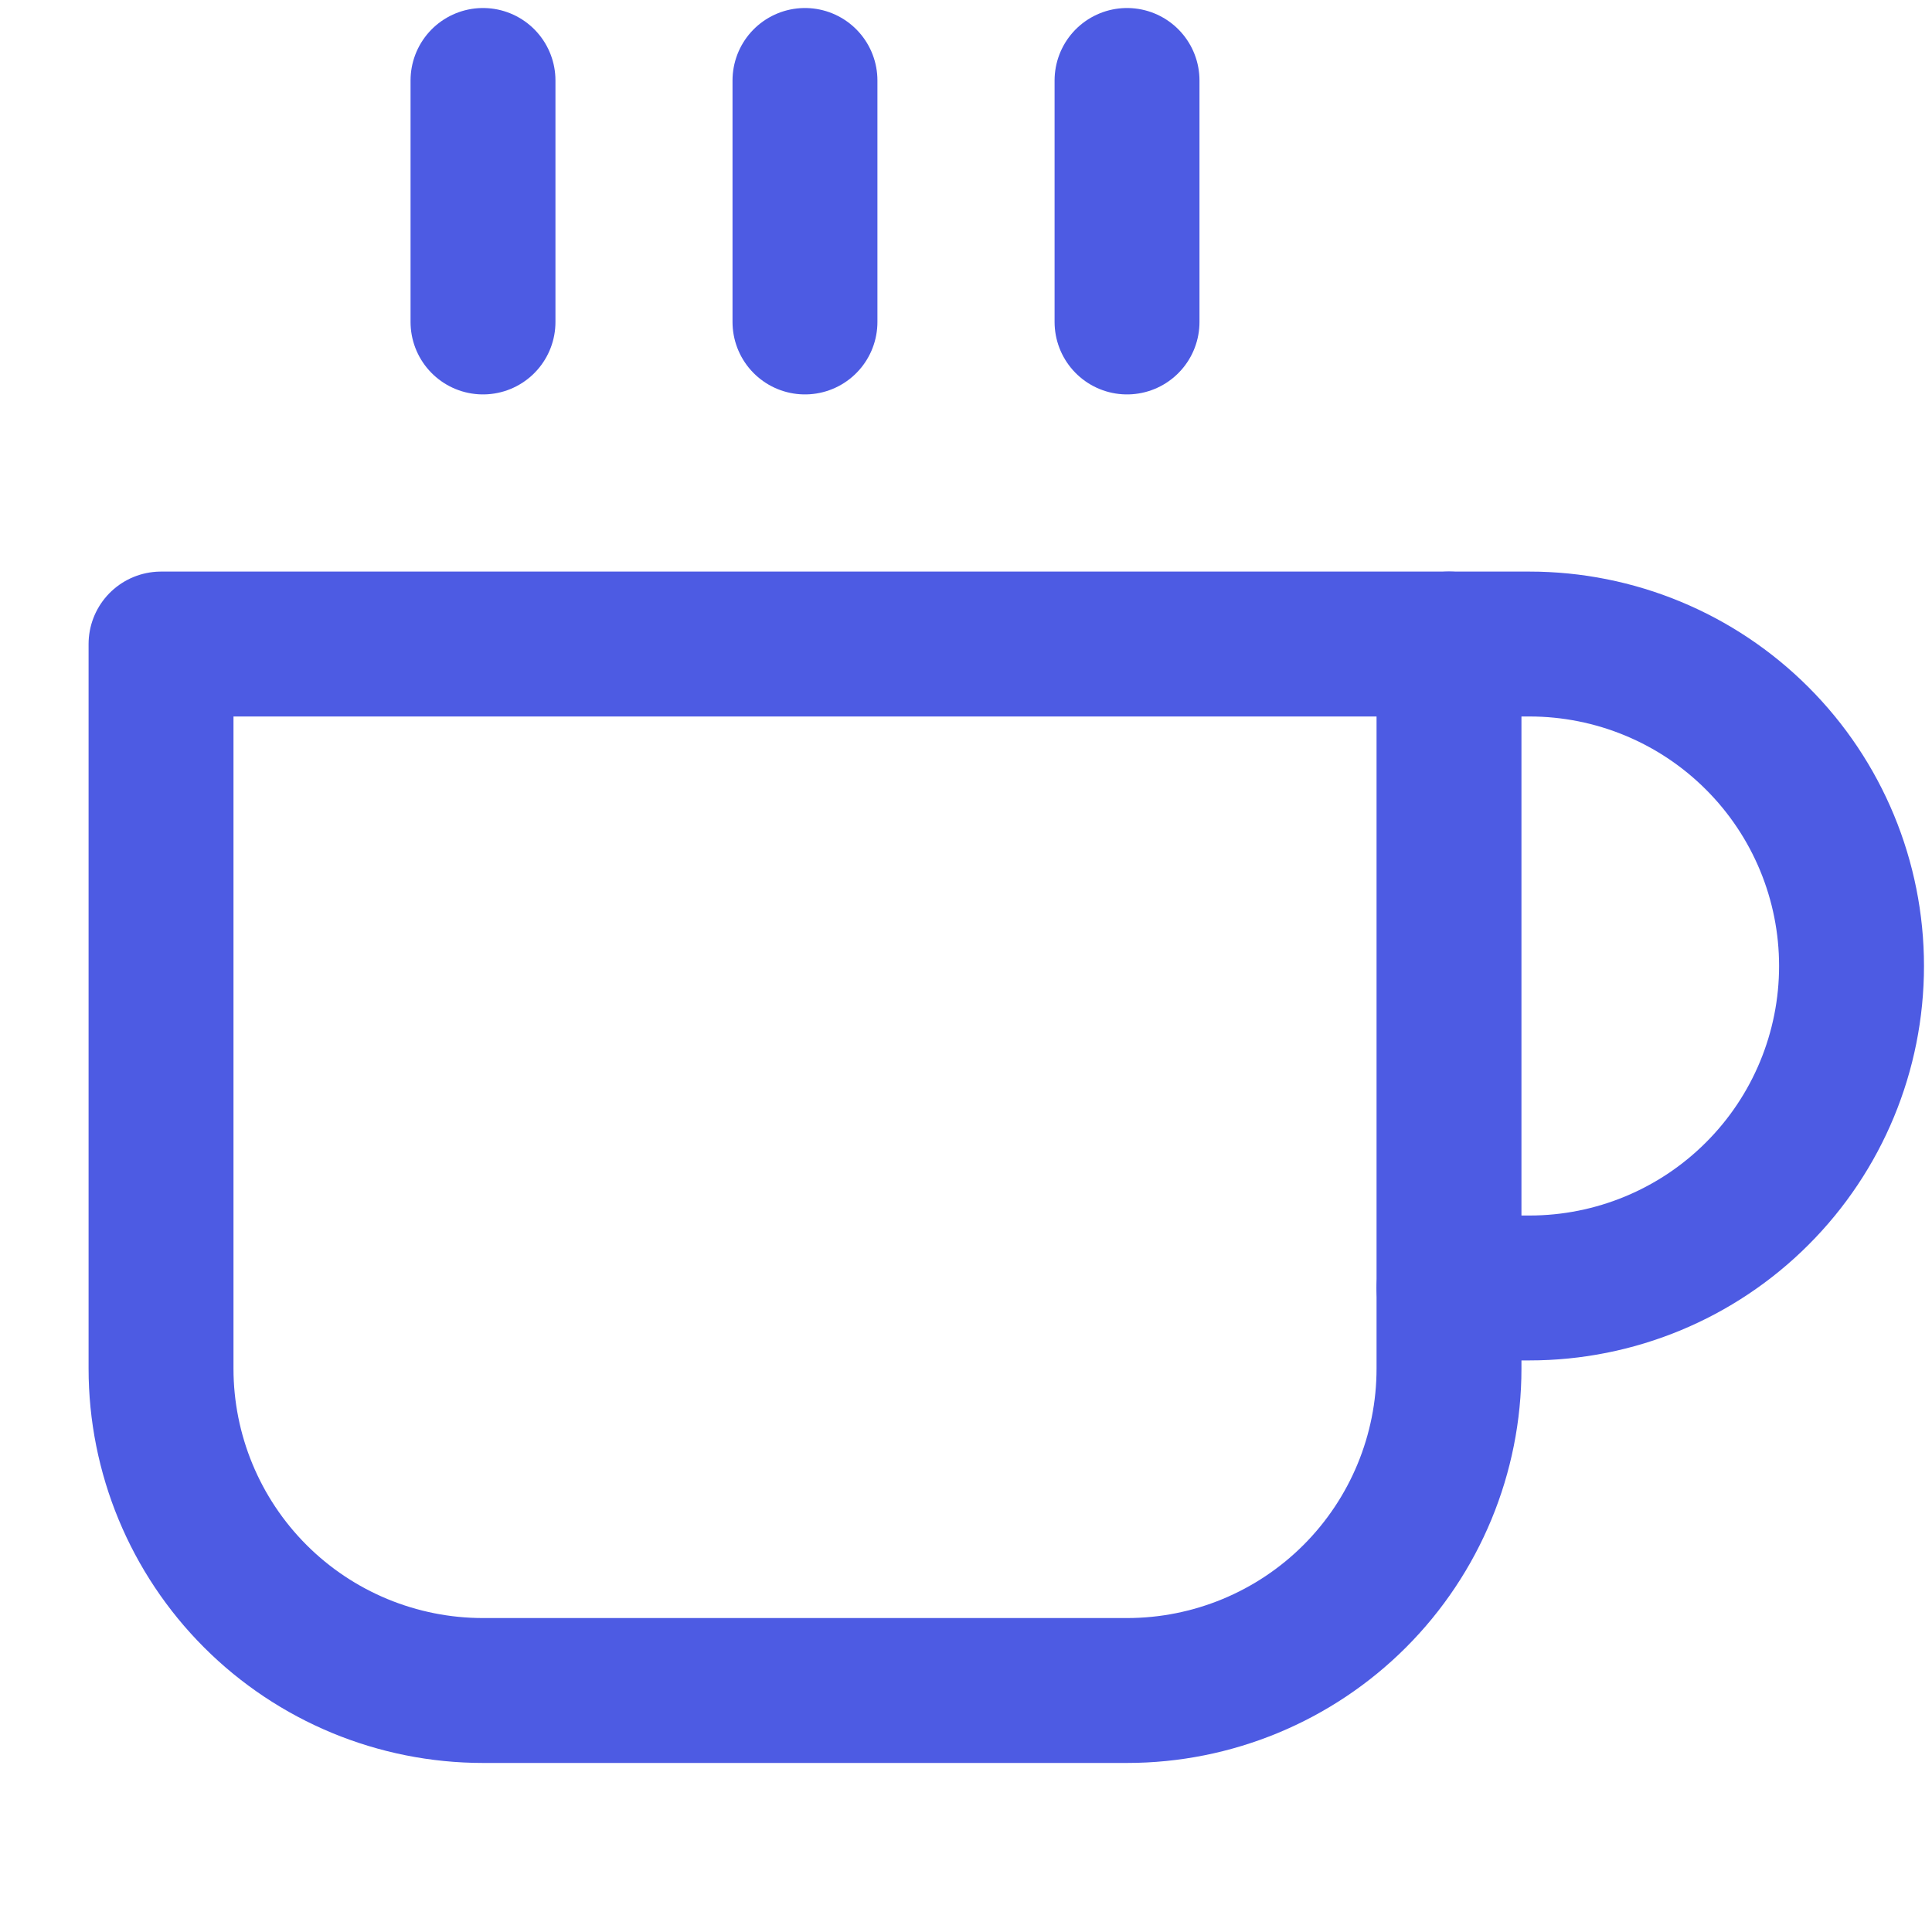
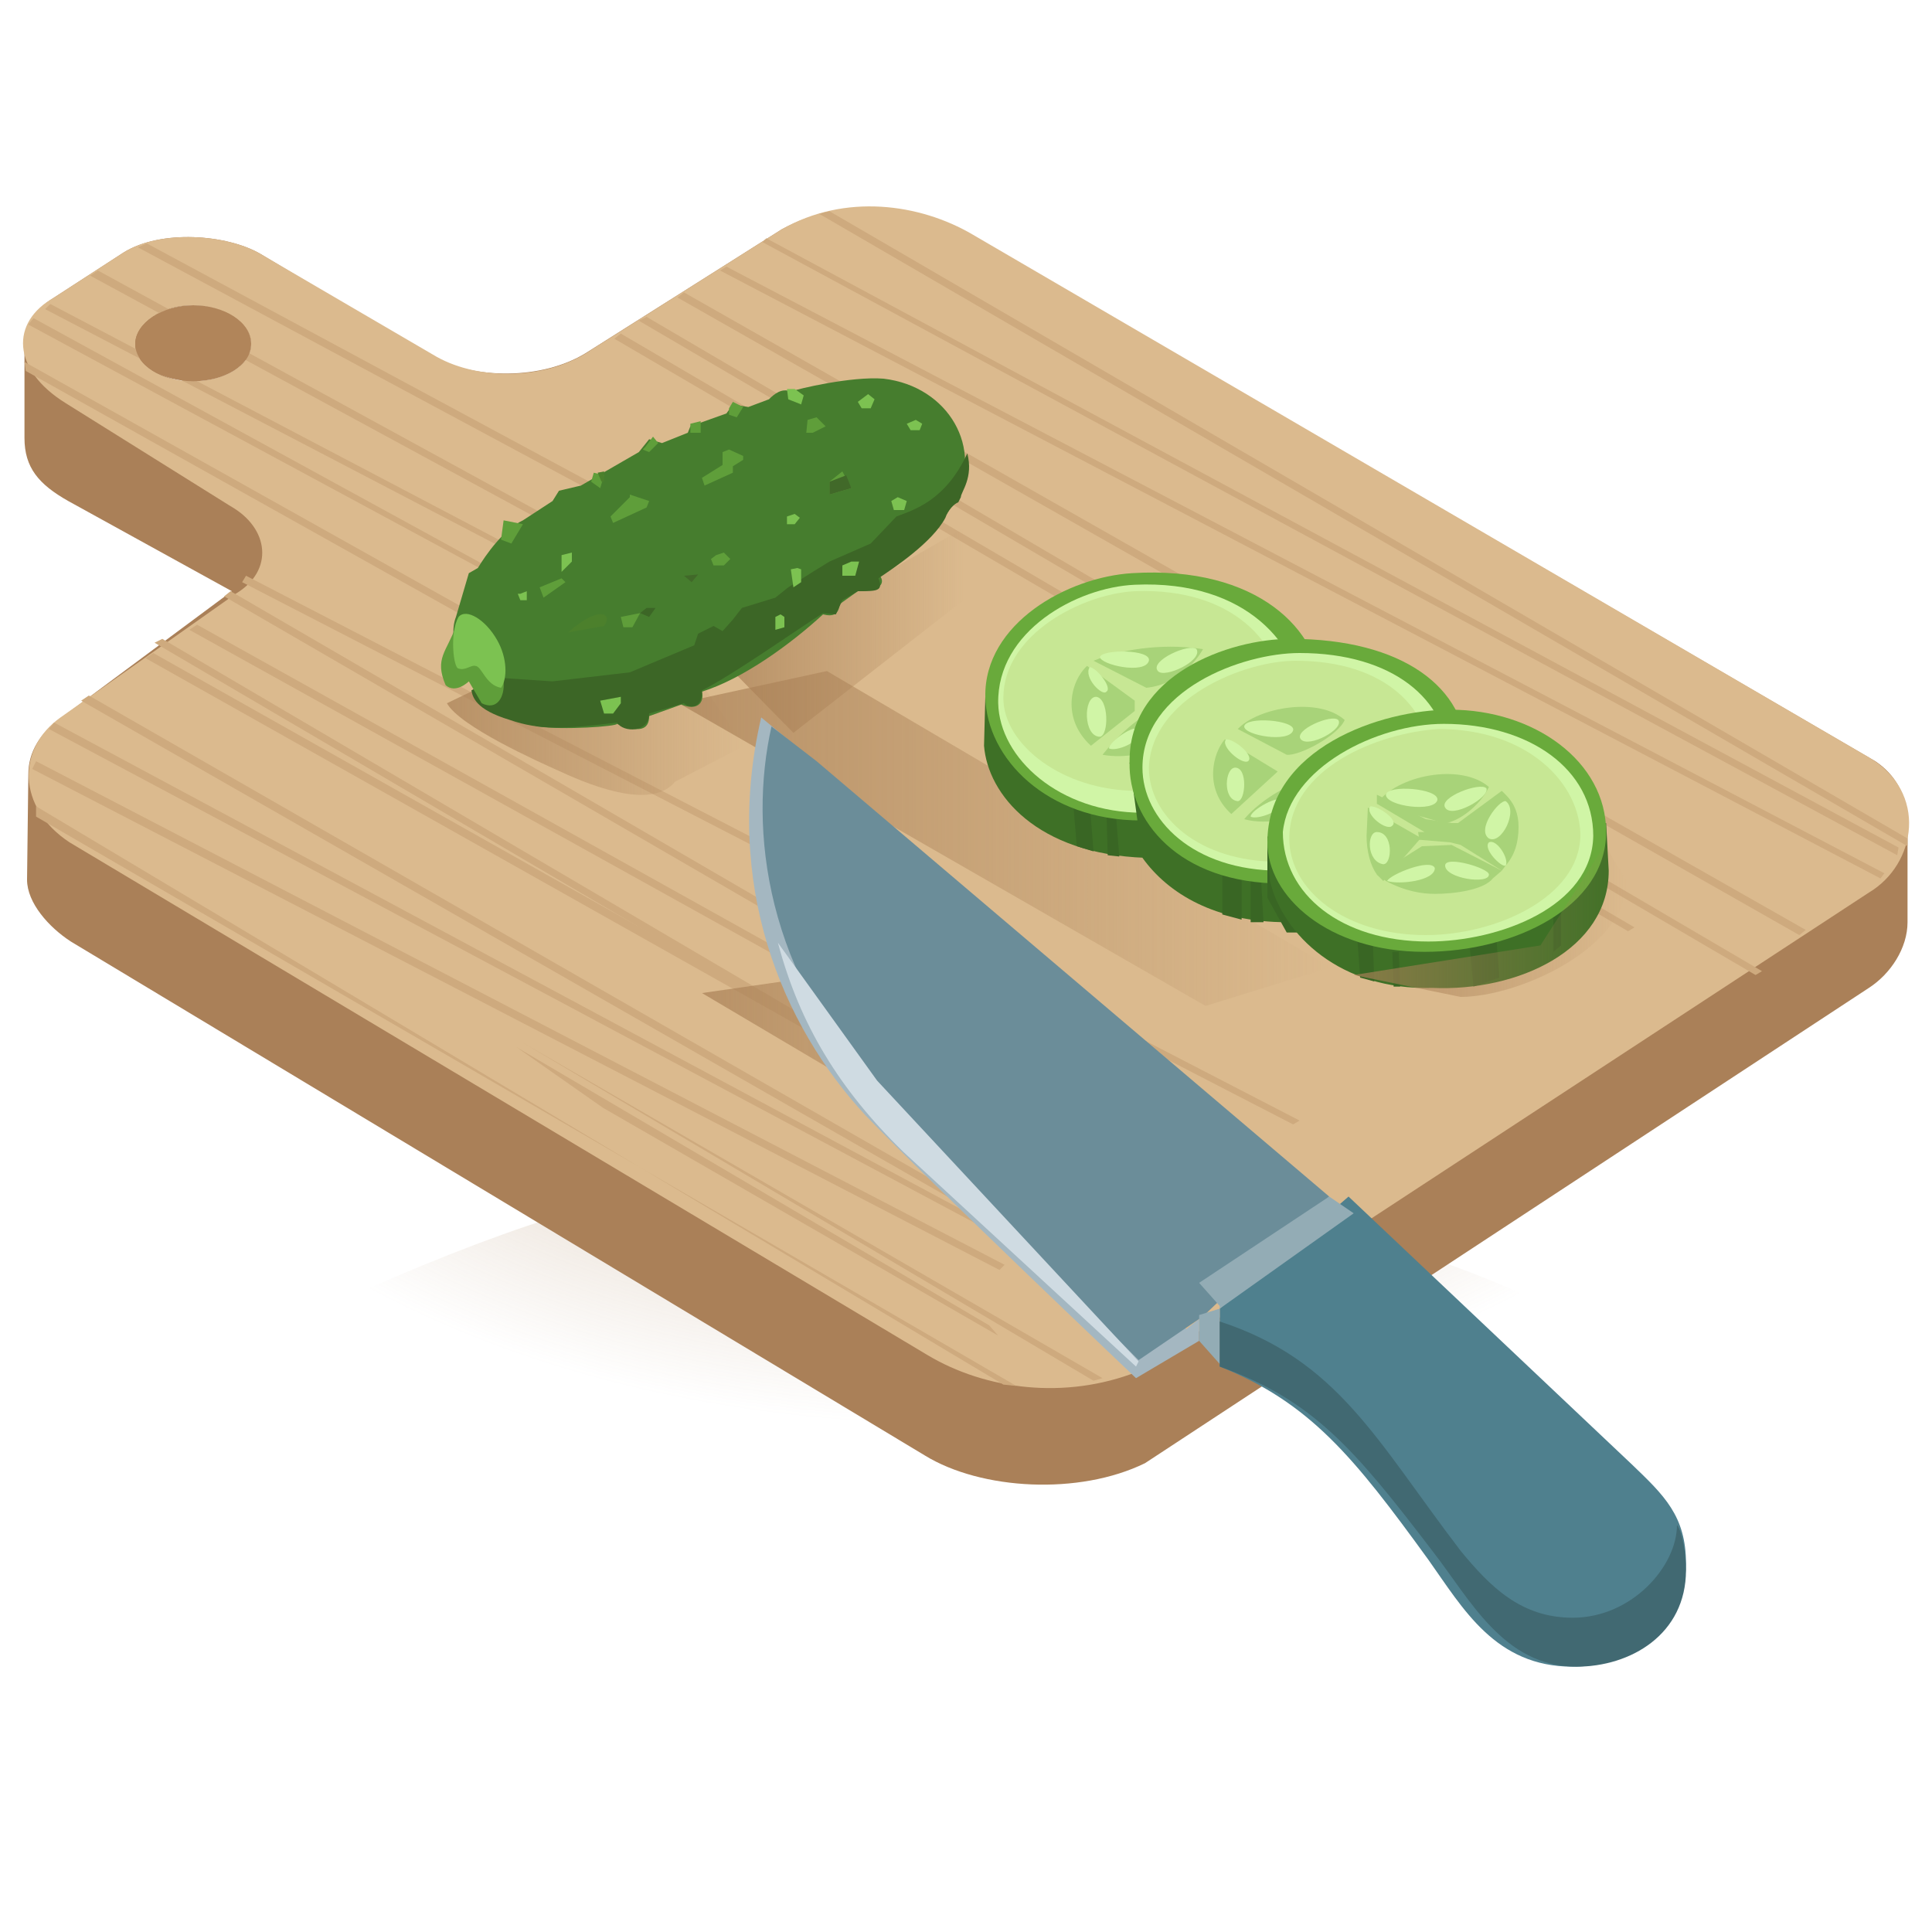
- <svg xmlns="http://www.w3.org/2000/svg" width="20" height="20" viewBox="0 0 20 20" fill="none">
-   <path d="M15 6.667H15.833C16.717 6.667 17.565 7.018 18.19 7.643C18.816 8.268 19.167 9.116 19.167 10C19.167 10.884 18.816 11.732 18.19 12.357C17.565 12.982 16.717 13.333 15.833 13.333H15" stroke="#4D5BE3" stroke-width="1.5" stroke-linecap="round" stroke-linejoin="round" />
-   <path d="M1.667 6.667H15V14.167C15 15.051 14.649 15.899 14.024 16.524C13.399 17.149 12.551 17.5 11.667 17.5H5C4.116 17.5 3.268 17.149 2.643 16.524C2.018 15.899 1.667 15.051 1.667 14.167V6.667Z" stroke="#4D5BE3" stroke-width="1.5" stroke-linecap="round" stroke-linejoin="round" />
-   <path d="M5 0.833V3.333" stroke="#4D5BE3" stroke-width="1.5" stroke-linecap="round" stroke-linejoin="round" />
-   <path d="M8.333 0.833V3.333" stroke="#4D5BE3" stroke-width="1.5" stroke-linecap="round" stroke-linejoin="round" />
-   <path d="M11.667 0.833V3.333" stroke="#4D5BE3" stroke-width="1.5" stroke-linecap="round" stroke-linejoin="round" />
+ <svg xmlns="http://www.w3.org/2000/svg" viewBox="0 0 150 150">
+   <style type="text/css">.cls-0 {fill:url(#SVGID_1_);}
+ .cls-1 {fill:#AA8058;}
+ .cls-2 {fill:#DBBA8E;}
+ .cls-3 {fill:#CEAA7E;}
+ .cls-4 {fill:#B1855A;}
+ .cls-5 {fill:#AA8158;}
+ .cls-6 {fill:#D6B385;}
+ .cls-7 {fill:#3E7026;}
+ .cls-8 {fill:#396624;}
+ .cls-9 {fill:#69AA3B;}
+ .cls-10 {fill:#D0F5A6;}
+ .cls-11 {fill:#C7E794;}
+ .cls-12 {fill:#A8D379;}
+ .cls-13 {fill:#467D2E;}
+ .cls-14 {fill:#5F9E3A;}
+ .cls-15 {fill:#7CC251;}
+ .cls-16 {fill:#3C6626;}
+ .cls-17 {fill:#4C802C;}
+ .cls-18 {fill:#416929;}
+ .cls-19 {fill:#A4B7C1;}
+ .cls-20 {fill:#6B8D99;}
+ .cls-21 {fill:#4F808E;}
+ .cls-22 {fill:#93ACB5;}
+ .cls-23 {fill:#CFDBE2;}
+ .cls-24 {fill:#416972;}</style>
+   <radialGradient id="SVGID_1_" cx="73.7" cy="-133.8" r="68.9" gradientTransform="matrix(1 0 0 .625 0 151.2)" gradientUnits="userSpaceOnUse">
+     <stop stop-color="#A98056" stop-opacity=".7" offset="0" />
+     <stop stop-color="#A98056" stop-opacity="0" offset="1" />
+   </radialGradient>
+   <path class="cls-0" d="m125.1 136c15.4 0 24.9-3.1 24.9-11.8 0-7.9-34.7-28.2-47.2-28.2l-51.8-3.2c-9.5 0-51 18.7-51 26.6 0 6.7 36.3 16.6 45.7 16.6h79.4z" />
+   <path class="cls-1" d="m145.6 59.1-70.1-40.8c-4.1-2.4-9.8-3.2-14.8-0.5l-15.2 9.6c-3.4 2.1-8.7 2.1-12.1 0.2l-13.2-7.9c-2.6-1.5-7.7-1.9-10.6-0.1l-5.4 3.5c-1.6 1-2.3 2.2-2.3 4.1v6.8c0 2.3 1.1 3.6 3.4 4.9l12.7 7-13.2 9.8c-1.7 1.2-2.6 2.7-2.6 4.4l-0.1 8.2c0 1.8 1.7 3.7 3.4 4.8l66.3 39.9c4.4 2.7 12 3.1 17.1 0.6l56.2-36.9c1.7-1.1 3-3.1 3-5.1v-7.7c0-2.2-1-3.8-2.5-4.8zm-130.6-29.4c-2.3-0.1-4.6-1.5-4.4-3.2 0.2-1.5 2.1-2.8 4.4-2.8 2.4 0 4.5 1.4 4.5 3 0 1.7-2.1 3-4.5 3z" />
+   <path class="cls-2" d="m145.1 58.8-69.6-40.6c-4.1-2.4-9.9-3.2-14.8-0.4l-14.7 9.3c-3.4 2.4-8.7 2.5-12.1 0.6l-13.7-8c-2.6-1.5-7.7-1.9-10.6-0.1l-5.4 3.5c-3.4 1.9-3.3 5.6 0.9 8.2l12.8 8c3 1.7 3.4 5 0.4 6.8l-13.6 9.6c-3.4 2.4-3.4 7 0.7 9.7l66.6 39.8c4.5 2.7 10.7 3.5 16.3 1.3l56.8-37.2c3.7-2.2 4.6-7.8 0-10.5zm-130.2-29.2c-2.3 0-4.4-1.2-4.4-2.9 0-1.6 2.1-3 4.4-3 2.4 0 4.6 1.3 4.6 3s-2.1 2.9-4.6 2.9z" />
+   <path class="cls-3" d="m2.6 24.7 39.1 21.4-0.4 0.2-39.1-21.1 0.4-0.5z" />
+   <path class="cls-3" d="m3.9 23.6 39 20.5-0.3 0.3-39.1-20.4 0.4-0.4z" />
+   <path class="cls-3" d="m7.6 21 37.5 20.5-0.5 0.3-37.6-20.4 0.6-0.4z" />
+   <path class="cls-3" d="m11.4 18.9 36.4 19.6-0.6 0.3-36.5-19.6 0.7-0.3z" />
+   <path class="cls-3" d="m1.9 28.1 37.5 21-0.6 0.3-36.8-20.6-0.1-0.7z" />
+   <path class="cls-3" d="m59.5 18.5 87.9 47.3-0.1 0.6-88.1-47.6 0.3-0.3z" />
+   <path class="cls-3" d="m56.4 20.7 89.9 47.1-0.3 0.4-90.1-47.2 0.5-0.3z" />
+   <path class="cls-3" d="m53.1 22.7 87.1 49.5-0.5 0.4-87.1-49.5 0.5-0.4z" />
+   <path class="cls-3" d="m50.2 24.6 86.6 50.8-0.5 0.3-86.7-50.8 0.6-0.3z" />
+   <path class="cls-3" d="m48.2 25.9 78.7 46.1-0.5 0.3-78.7-46 0.5-0.4z" />
+   <path class="cls-3" d="m64.4 16.4 83.7 48.7v0.6l-84.5-49.1 0.8-0.2z" />
+   <path class="cls-3" d="m4.2 56.1 82 44-0.3 0.3-82.1-43.8 0.4-0.5z" />
+   <path class="cls-3" d="m6.9 54 77 44.2-0.4 0.4-77.2-44.2 0.6-0.4z" />
+   <path class="cls-3" d="m11.9 50.7 76.3 43-0.5 0.4-76.4-43 0.6-0.4z" />
+   <path class="cls-3" d="m15.3 48.5 78.4 43.7-0.5 0.3-78.5-43.6 0.6-0.4z" />
+   <path class="cls-3" d="m19.1 44.7 81.8 42.3-0.5 0.3-81.6-42.1 0.3-0.5z" />
+   <path class="cls-3" d="m2.8 59.1 75.2 39.1-0.4 0.4-75.1-38.9 0.3-0.6z" />
+   <path class="cls-3" d="m2.8 62.6 75.1 44.9 1 0.1-76.1-44.2v-0.8z" />
+   <path class="cls-3" d="m17.9 45.9 65 37.8-0.5 0.3-65-37.7 0.5-0.4z" />
+   <path class="cls-3" d="m40.1 81.3 36.7 21.6 0.7 0.8-30.7-17.7-6.7-4.7z" />
+   <path class="cls-3" d="m12.2 45.2" />
+   <path class="cls-3" d="m15.7 45.2" />
+   <path class="cls-3" d="m40.5 80.9 44.4 26.3 0.7-0.2-45.1-26.1z" />
+   <path class="cls-3" d="m12.6 49.6 73 42.9-0.5 0.3-73.1-42.9 0.6-0.3z" />
+   <path class="cls-4" d="m15 23.7c2.4 0 4.5 1.3 4.5 3s-2.1 2.9-4.5 2.9c-2.3 0-4.5-1.2-4.5-2.9 0-1.6 2.1-3 4.5-3z" />
+   <linearGradient id="SVGID_00000125594700525720416100000003954748342245682529_" x1="56.4" x2="74.83" y1="101.1" y2="101.1" gradientTransform="matrix(1 0 0 -1 0 150)" gradientUnits="userSpaceOnUse">
+     <stop stop-color="#A98056" stop-opacity=".7" offset="0" />
+     <stop stop-color="#A98056" stop-opacity="0" offset="1" />
+   </linearGradient>
+   <path d="m56.4 51.6 18.4-10.6v5.6l-13.2 10.3-5.2-5.3z" fill="url(#SVGID_00000125594700525720416100000003954748342245682529_)" />
+   <linearGradient id="SVGID_00000182525837102160333330000017279017979455727156_" x1="34.7" x2="57.81" y1="94.99" y2="94.99" gradientTransform="matrix(1 0 0 -1 0 150)" gradientUnits="userSpaceOnUse">
+     <stop stop-color="#A98056" stop-opacity=".7" offset="0" />
+     <stop stop-color="#A98056" stop-opacity="0" offset="1" />
+   </linearGradient>
+   <path d="m34.7 54.6c1 1.8 7 4.5 8.8 5.3 2.8 1.3 7.2 2.9 8.9 0.8l5.4-2.8-4-5.8h-13.9l-5.2 2.5z" fill="url(#SVGID_00000182525837102160333330000017279017979455727156_)" />
+   <linearGradient id="SVGID_00000036251485309900142990000014129377555381191208_" x1="52.7" x2="103.3" y1="88.69" y2="88.69" gradientTransform="matrix(1 0 0 -1 0 150)" gradientUnits="userSpaceOnUse">
+     <stop stop-color="#A98056" stop-opacity=".7" offset="0" />
+     <stop stop-color="#A98056" stop-opacity="0" offset="1" />
+   </linearGradient>
+   <path d="m52.7 54.6 40.9 23.5 9.7-3-39.1-23-11.5 2.5z" fill="url(#SVGID_00000036251485309900142990000014129377555381191208_)" />
+   <linearGradient id="SVGID_00000005945803278117635500000000684754359739215219_" x1="54.49" x2="90.99" y1="71.61" y2="71.61" gradientTransform="matrix(1 0 0 -1 0 150)" gradientUnits="userSpaceOnUse">
+     <stop stop-color="#A98056" stop-opacity=".7" offset="0" />
+     <stop stop-color="#A98056" stop-opacity="0" offset="1" />
+   </linearGradient>
+   <path d="m54.5 77.1 33.1 19.6 3.4-6.6-22.6-15-13.9 2z" fill="url(#SVGID_00000005945803278117635500000000684754359739215219_)" />
+   <path class="cls-7" d="m76.5 54.1-0.1 3.8c0.3 3.8 4.1 8.4 12.5 8.7l5-0.5v-3.9l-17.4-8.1z" />
+   <path class="cls-8" d="m83.3 62.1 0.3 3.6 1.3 0.4-0.3-3.8-1.3-0.2z" />
+   <path class="cls-8" d="m85.9 62.6 0.1 3.8 0.9 0.1-0.3-3.8-0.7-0.1z" />
+   <path class="cls-9" d="m87.9 44.5c-5 0.3-11.5 3.9-11.4 9.6 0.1 4.8 4.8 9.6 12.1 9.6s14.1-5.2 14-10c-0.1-4.7-4.9-9.8-14.7-9.2z" />
+   <path class="cls-10" d="m88.1 45.4c-4.5 0.2-10.7 3.6-10.6 9.2 0.1 4.3 4.8 8.5 11.2 8.5 6.5 0 12.5-4.3 12.4-8.5-0.1-4.3-4.2-9.6-13-9.2z" />
+   <path class="cls-11" d="m88.1 45.9c-4 0.2-10.2 3.3-10.2 8.3 0 3.6 4.6 7.2 10.4 7.2 5.9 0 11.2-3.8 11.2-7.5s-3.6-8.3-11.4-8z" />
+   <path class="cls-12" d="m84.4 51.7c-1.3 1.2-2 4.1 0.3 6.2l3.4-2.7v-0.8l-3.7-2.7z" />
+   <path class="cls-12" d="m84.9 51.3c2.7-1.1 6-1.3 8.5-0.9 0 0-1.4 2.7-4.4 3l-4.1-2.1z" />
+   <path class="cls-10" d="m85.4 51c0 0.6 3.5 1.4 3.8 0.3 0.2-0.9-3.6-0.9-3.8-0.3z" />
+   <path class="cls-10" d="m89.9 52.1c0.5 0.6 3.5-0.8 3-1.7-0.5-0.5-3.7 0.9-3 1.7z" />
+   <path class="cls-10" d="m85.4 57.2c0.7-0.1 0.7-3-0.3-3.1-1 0-1 3.1 0.3 3.1z" />
+   <path class="cls-10" d="m84.6 51.8c-0.5 0.8 1 2.3 1.3 1.9 0.5-0.3-0.8-1.9-1.3-1.9z" />
+   <path class="cls-12" d="m85.6 58.6c1.6 0.3 4.1 0 5.3-1.4l-1.5-2c-1.7 1-3 2.4-3.8 3.4z" />
+   <path class="cls-10" d="m86.1 58.1c0.5 0.3 2.6-0.5 2.3-1.4-0.2-0.6-2.3 0.9-2.3 1.4z" />
+   <path class="cls-7" d="m87.7 59.2 1 7.4c2 2.8 5.7 5 11.2 5h3.3l0.2-3.5-15.7-8.9z" />
+   <path class="cls-8" d="m94.9 67.6v3.4l1.5 0.4v-3.6l-1.5-0.2z" />
+   <path class="cls-8" d="m97.1 68.1v3.5h1l-0.2-3.5h-0.8z" />
+   <path class="cls-9" d="m100.2 49.6c-4.8 0-12.6 2.8-12.5 9.6-0.1 4.4 3.7 9.4 11.9 9.4 6.5 0 14.3-4.4 14.3-9.9 0-5.3-5-9.1-13.7-9.1z" />
+   <path class="cls-10" d="m100.9 50.7c-4.5 0-12.2 2.9-12.2 8.9 0 4 3.9 8 10.7 8 6 0 13-3.7 13-8.7 0-4.5-4.2-8.2-11.5-8.2z" />
+   <path class="cls-11" d="m100.6 51.3c-4 0-11.2 2.9-11.4 8.3 0 3.8 3.9 7.3 10 7.3 5.4 0 11.9-3.2 11.9-7.7 0-4-3.4-7.9-10.5-7.9z" />
+   <path class="cls-12" d="m95.1 57.4c-0.9 1-1.7 3.8 0.5 5.8l3.6-3.3-4.1-2.5z" />
+   <path class="cls-12" d="m96.1 56.6c1.6-1.7 6.3-2.5 8.3-0.7-0.5 1.2-3.5 2.8-4.5 2.7l-3.8-2z" />
+   <path class="cls-10" d="m96.6 56.4c0 0.7 3.5 1.3 3.8 0.3 0.2-0.8-3.7-1.1-3.8-0.3z" />
+   <path class="cls-10" d="m101 57.4c0.6 0.7 3.4-0.8 2.9-1.5-0.5-0.5-3.5 0.8-2.9 1.5z" />
+   <path class="cls-10" d="m96.1 62.2c0.6 0 0.8-2.6-0.2-2.6-0.8 0-1 2.5 0.2 2.6z" />
+   <path class="cls-10" d="m95.2 57.4c-0.5 0.5 1.2 2 1.7 1.7 0.5-0.4-1-1.7-1.7-1.7z" />
+   <path class="cls-12" d="m96.6 63.6c1.8 0.5 4.4 0 5.5-1.4l-1.2-1.5c-1.5 0.5-3.3 1.7-4.3 2.9z" />
+   <path class="cls-10" d="m97.1 63.4c0.5 0.3 2.6-0.5 2.5-1.2-0.2-0.6-2.5 0.7-2.5 1.2z" />
+   <path class="cls-8" d="m98.4 64.9v4.8l1.5 2.7h1.2v-3l-2.7-4.5z" />
+   <path class="cls-7" d="m98.4 65.4 0.2 3c1 4.2 5.5 8.5 12.6 8.3 6.7 0.3 13.7-3 13.7-9.1l-0.2-3.7-26.3 1.5z" />
+   <path class="cls-8" d="m105.4 73.1 0.2 2.8 1.1 0.3-0.1-2.8-1.2-0.3z" />
+   <path class="cls-8" d="m108.1 73.9 0.1 2.7h0.5l-0.1-2.7h-0.5z" />
+   <path class="cls-8" d="m114.1 73.4 0.3 3.2 2-0.7-0.2-2.8-2.1 0.3z" />
+   <path class="cls-8" d="m120.6 71.1v2.8l0.6-0.5v-2.8l-0.6 0.5z" />
+   <path class="cls-9" d="m112.6 55.1c-5.4 0-14.2 3-14.2 10.3 0 4.2 4.7 8.5 12.2 8.5 7 0 14.1-3.5 14.1-9.3 0-5.5-5.6-9.5-12.1-9.5z" />
+   <path class="cls-10" d="m112.1 56.2c-5.2 0-12 3.4-12.5 8.4 0 4.8 4.5 8.5 11.3 8.5 5.5 0 12.7-2.7 12.8-8.2 0-5.2-5-8.7-11.6-8.7z" />
+   <path class="cls-11" d="m111.7 56.6c-4.8 0.3-11.6 3.1-11.6 8.5 0 4 4.3 7.5 10.6 7.5 5.4 0 11.9-2.9 12-7.7 0-4-4-8.3-11-8.3z" />
+   <path class="cls-12" d="m106.1 64.9c0 1.2 0.3 2.3 0.8 3l0.5 0.5 2.8-3.2 0.2-0.1-4.2-2.4-0.1 2.2z" />
+   <path class="cls-12" d="m106.9 62.4 3.7 2.2h-0.5l0.1 0.6 2.4 0.2 0.8 0.2 3.2 2 0.3-0.4c0.7-0.8 1-1.8 1-3 0-1-0.3-1.8-1-2.5l-0.3-0.3-3.4 2.5h-0.5l-2-0.3-3.8-1.9v0.7z" />
+   <path class="cls-12" d="m106.9 62.4c1.5-2.2 6.5-3.2 8.7-1.3-0.7 1.5-2.5 2.8-3.5 2.8l-5.2-1.5z" />
+   <path class="cls-10" d="m107.6 61.7c0 0.9 3.8 1.4 4 0.4 0.1-0.9-3.9-1.2-4-0.4z" />
+   <path class="cls-10" d="m112.2 62.7c0.5 0.9 3.5-0.8 3.2-1.5-0.5-0.5-3.7 0.7-3.2 1.5z" />
+   <path class="cls-12" d="m106.9 67.9 0.7 0.5c1.5 0.8 2.8 1 3.8 1 1.5 0 3.8-0.3 4.5-1.2l0.7-0.6-3.9-2-2.3 0.1-3.5 2.2z" />
+   <path class="cls-10" d="m107.7 68.4c0.9 0.3 3.7 0 3.7-1-0.3-0.8-3.5 0.5-3.7 1z" />
+   <path class="cls-10" d="m112.2 67.2c0 1 3.4 1.5 3.4 0.7 0-0.5-3.4-1.5-3.4-0.7z" />
+   <path class="cls-10" d="m107.4 67.1c0.7 0 0.8-2.5-0.5-2.5-0.8 0-0.8 2.3 0.5 2.5z" />
+   <path class="cls-10" d="m106.4 62.6c-0.5 0.6 1.3 2 1.7 1.5 0.5-0.4-1-1.5-1.7-1.5z" />
+   <path class="cls-10" d="m115.6 65.4c-0.5 0.5 1 2 1.3 1.8 0.3-0.5-0.7-2.1-1.3-1.8z" />
+   <path class="cls-10" d="m115.6 65.1c1 0.5 2.3-2.2 1.3-2.9-0.5-0.1-2.3 2.2-1.3 2.9z" />
+   <path class="cls-13" d="m36.4 44.5-1 3.4c-0.7 1.7 0.2 6.5 6.3 8.5 2 0.3 6.2 0 6.2-0.2 1.7 0.7 2.5 0.5 2.5-0.6l2.5-0.9c1.2 0.5 1.8-0.1 1.6-1 3.2-1 6.9-3.7 9.4-6 0.8 0.2 1.2 0 1.3-0.8l1.4-1c2.3 0 2-1 1.6-1.3 1.9-1.2 4.5-3 5.9-5.7 2.3-4-0.4-8.9-5.5-9.5-2.5-0.2-6.7 0.8-7.2 1-0.7-0.3-1.3 0.2-1.7 0.6l-1.6 0.6-1.2-0.2-0.5 0.7-2.8 1-0.2 0.5-2 0.8-1-0.3-0.8 1-4.5 2.6-1.7 0.4-0.5 0.8-2.3 1.5c-1.5 0.7-2.9 2.7-3.5 3.7l-0.7 0.4z" />
+   <path class="cls-16" d="m38.4 52.6 4.5 0.3 6-0.7 5-2.1 0.3-0.9 1.2-0.6 0.7 0.4 0.8-0.9 0.7-0.9 2.6-0.8 1-0.8 1.9-1.2 1.3-0.8 3.2-1.4 2-2.1c1.3-0.5 3.8-1.2 5.5-4.9 0.5 1.9-0.5 3-0.5 3.4l-0.2 0.4c-0.3 0.1-0.8 0.6-1 1.2-1 1.9-4 3.9-5.2 4.7 0.4 1-0.1 1-1.6 1l-1.2 0.7-0.5 1.1-1-0.1c-2.2 1.4-7 4.8-9.4 6 0.1 1.3-0.9 1.5-1.4 1l-2.7 0.8c0 1.5-2 1.5-2.5 0.7-4 0.5-6 0.6-8.3-0.2-2.7-0.8-2.9-1.8-3-2.3l1.8-1z" />
+   <path class="cls-14" d="m35.4 48.6c-0.7 2-1.7 2.5-0.8 4.6 0.8 0.7 1.8-0.3 1.8-0.3l1 1.7c1.2 0.6 1.8-0.5 1.7-1.7 0.1-2.3-1.7-6.3-3.7-4.3z" />
+   <path class="cls-15" d="m35.6 47.9c-0.7 1.2-0.4 4 0 4 0.5 0.2 1-0.3 1.3-0.2 0.5 0 0.8 1.5 2 1.7 0.5-0.7 0.5-2.3-0.3-3.7-0.9-1.6-2.4-2.5-3-1.8z" />
+   <path class="cls-14" d="m39.1 40.4-0.2 1.5 0.8 0.3 0.9-1.5-1.5-0.3z" />
+   <path class="cls-14" d="m46.1 36.7-0.2 0.7 0.7 0.5 0.3-1-0.8-0.2z" />
+   <path class="cls-14" d="m50.1 34.7-0.2 0.2 0.5 0.2 0.7-0.7-0.4-0.5-0.6 0.8z" />
+   <path class="cls-14" d="m53.6 32.9v0.7h0.8v-0.9l-0.8 0.2z" />
+   <path class="cls-14" d="m56.6 31.7v0.5l0.6 0.2 0.5-0.8-0.8-0.4-0.3 0.5z" />
+   <path class="cls-15" d="m43.6 44.4v-1.3l0.8-0.2v0.7l-0.8 0.8z" />
+   <path class="cls-14" d="m48.9 38.6-1.5 1.5 0.2 0.5 2.6-1.2 0.2-0.5-1.5-0.5v0.2z" />
+   <path class="cls-14" d="m43.6 44.9-1.7 0.7 0.3 0.8 1.7-1.2-0.3-0.3z" />
+   <path class="cls-15" d="m40.4 46.1h-0.2l0.2 0.5h0.5v-0.7l-0.5 0.2z" />
+   <path class="cls-14" d="m56.1 35.1v1l-1.6 1 0.2 0.6 2.2-1v-0.5l0.8-0.5v-0.3l-1.1-0.5-0.5 0.2z" />
+   <path class="cls-17" d="m44.1 49.1 2.8-0.5c0.7-0.9-0.3-1.7-2.8 0.5z" />
+   <path class="cls-14" d="m48.2 47.9 0.2 0.8h0.7l0.6-1.1-1.5 0.3z" />
+   <path class="cls-18" d="m53.1 44.7 0.6 0.5 0.5-0.6-1.1 0.1z" />
+   <path class="cls-15" d="m46.6 54.4 0.3 1h0.7l0.6-0.8v-0.5l-1.6 0.3z" />
+   <path class="cls-14" d="m55.2 43.4 0.2 0.5h0.8l0.5-0.5-0.5-0.5-0.6 0.2-0.4 0.3z" />
+   <path class="cls-15" d="m61.4 44.2 0.2 1.4 0.6-0.4v-1l-0.3-0.1-0.5 0.1z" />
+   <path class="cls-15" d="m60.2 47.9v1l0.7-0.2v-0.8l-0.3-0.2-0.4 0.2z" />
+   <path class="cls-15" d="m61.1 30.2 0.1 0.8 1 0.4 0.2-0.7-0.7-0.5h-0.6z" />
+   <path class="cls-14" d="m62.7 32.6-0.1 1h0.5l1-0.5-0.7-0.7-0.7 0.2z" />
+   <path class="cls-15" d="m66.6 31.2 0.3 0.5h0.7l0.3-0.7-0.5-0.4-0.8 0.6z" />
+   <path class="cls-14" d="m64.4 37.4v1l1.7-0.5-0.7-1.3-1 0.8z" />
+   <path class="cls-15" d="m61.1 40.1v0.6h0.6l0.4-0.5-0.4-0.3-0.6 0.2z" />
+   <path class="cls-15" d="m69.2 38.9 0.2 0.7h0.8l0.2-0.7-0.7-0.3-0.5 0.3z" />
+   <path class="cls-15" d="m65.4 43.9v0.8h1l0.3-1.1h-0.6l-0.7 0.3z" />
+   <path class="cls-15" d="m70.4 32.9 0.3 0.5h0.7l0.2-0.5-0.5-0.3-0.7 0.3z" />
+   <path class="cls-18" d="m64.4 37.4 1.3-0.5 0.4 1-1.7 0.5v-1z" />
+   <path class="cls-16" d="m49.7 47.6 0.5-0.4h0.7l-0.5 0.7-0.7-0.3z" />
+   <path class="cls-17" d="m46.4 36.7 0.3 0.7h0.2v-0.8l-0.5 0.1z" />
+   <linearGradient id="SVGID_00000117671260973888966000000004254788489680250574_" x1="105.1" x2="126.3" y1="68.5" y2="68.5" gradientTransform="matrix(1 0 0 -1 0 150)" gradientUnits="userSpaceOnUse">
+     <stop stop-color="#A98056" stop-opacity=".7" offset="0" />
+     <stop stop-color="#A98056" stop-opacity="0" offset="1" />
+   </linearGradient>
+   <path d="m105.1 75.7 8.3 1.7c4.5 0 12.9-3.8 12.9-9l-1.7-2.8-5 7.8-14.5 2.3z" fill="url(#SVGID_00000117671260973888966000000004254788489680250574_)" />
+   <path class="cls-19" d="m59.1 55.7c-3 12.9 1.6 23.9 8.1 30.9 4.9 5.1 21 20.4 21 20.4l4.9-2.9v-1.7l-1 0.8-29.5-44.6-3.5-2.9z" />
+   <path class="cls-20" d="m59.9 56.4c-1.8 8-0.5 19.3 8.8 29 4.2 4.6 19.7 20.2 19.7 20.2l5-3.4 9.8-9.3-39.8-33.8-3.5-2.7z" />
+   <path class="cls-21" d="m94.7 106.1v-4.5l10-8.7 22 20.8c2.5 2.4 4.2 4 4.2 7.7 0 4.5-3.8 8-8.8 8-6 0-8.5-4.5-11.2-8.3-5.8-8-9.2-12.2-16.2-15z" />
+   <path class="cls-22" d="m93.1 102.1v2l1.6 1.8v-4.5l-1.6-1.8 10.1-6.7 1.9 1.3-10.4 7.4-1.6 0.5z" />
+   <path class="cls-23" d="m88.4 105.7-0.2 0.4-18.1-16.7c-4.9-4.8-8-9.8-9.7-16.2l7.7 10.7 20.3 21.8z" />
+   <path class="cls-24" d="m94.7 102.6v3.5c7.2 2.6 10.4 6.3 16.5 14.3 2.9 3.7 5.5 9 11.2 9 4.2 0 8.5-2.5 8.5-7.5 0-1.3-0.3-3-0.7-3.5 0 3.2-3.5 7.2-8.1 7.2-4 0-6.4-2.4-8.7-5.2-6.5-8.5-9.5-14.8-18.7-17.8z" />
</svg>
